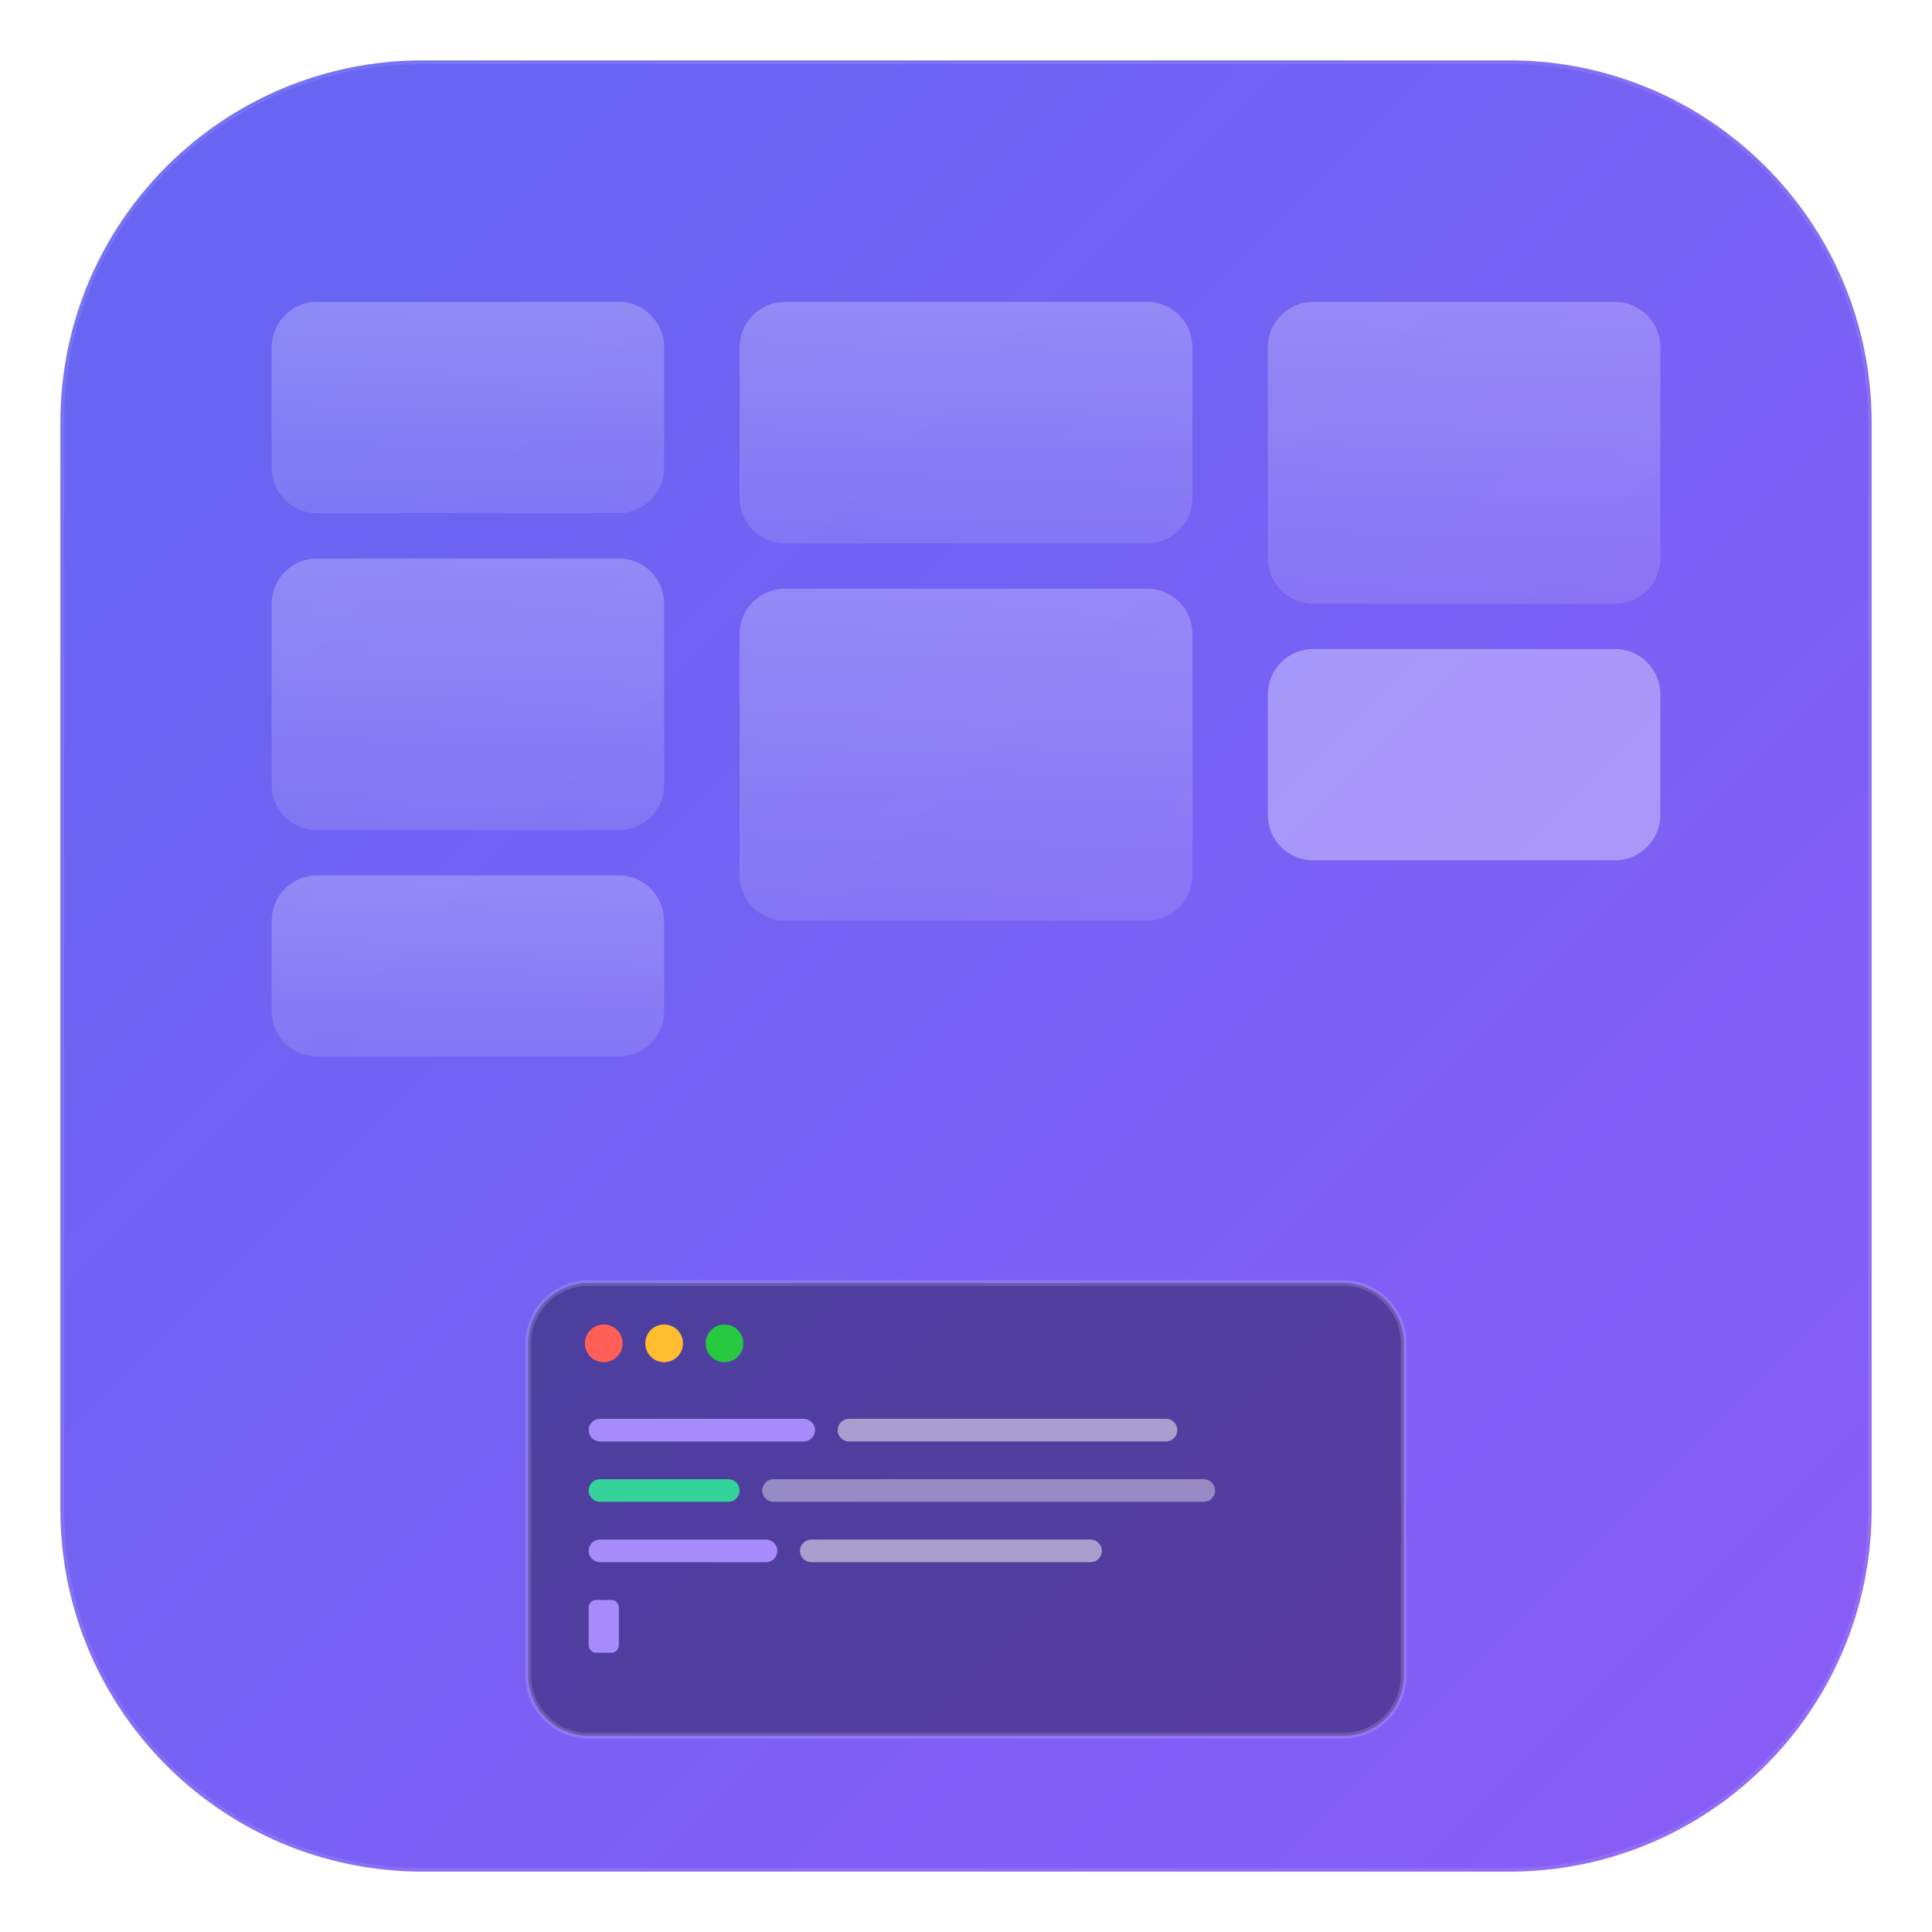
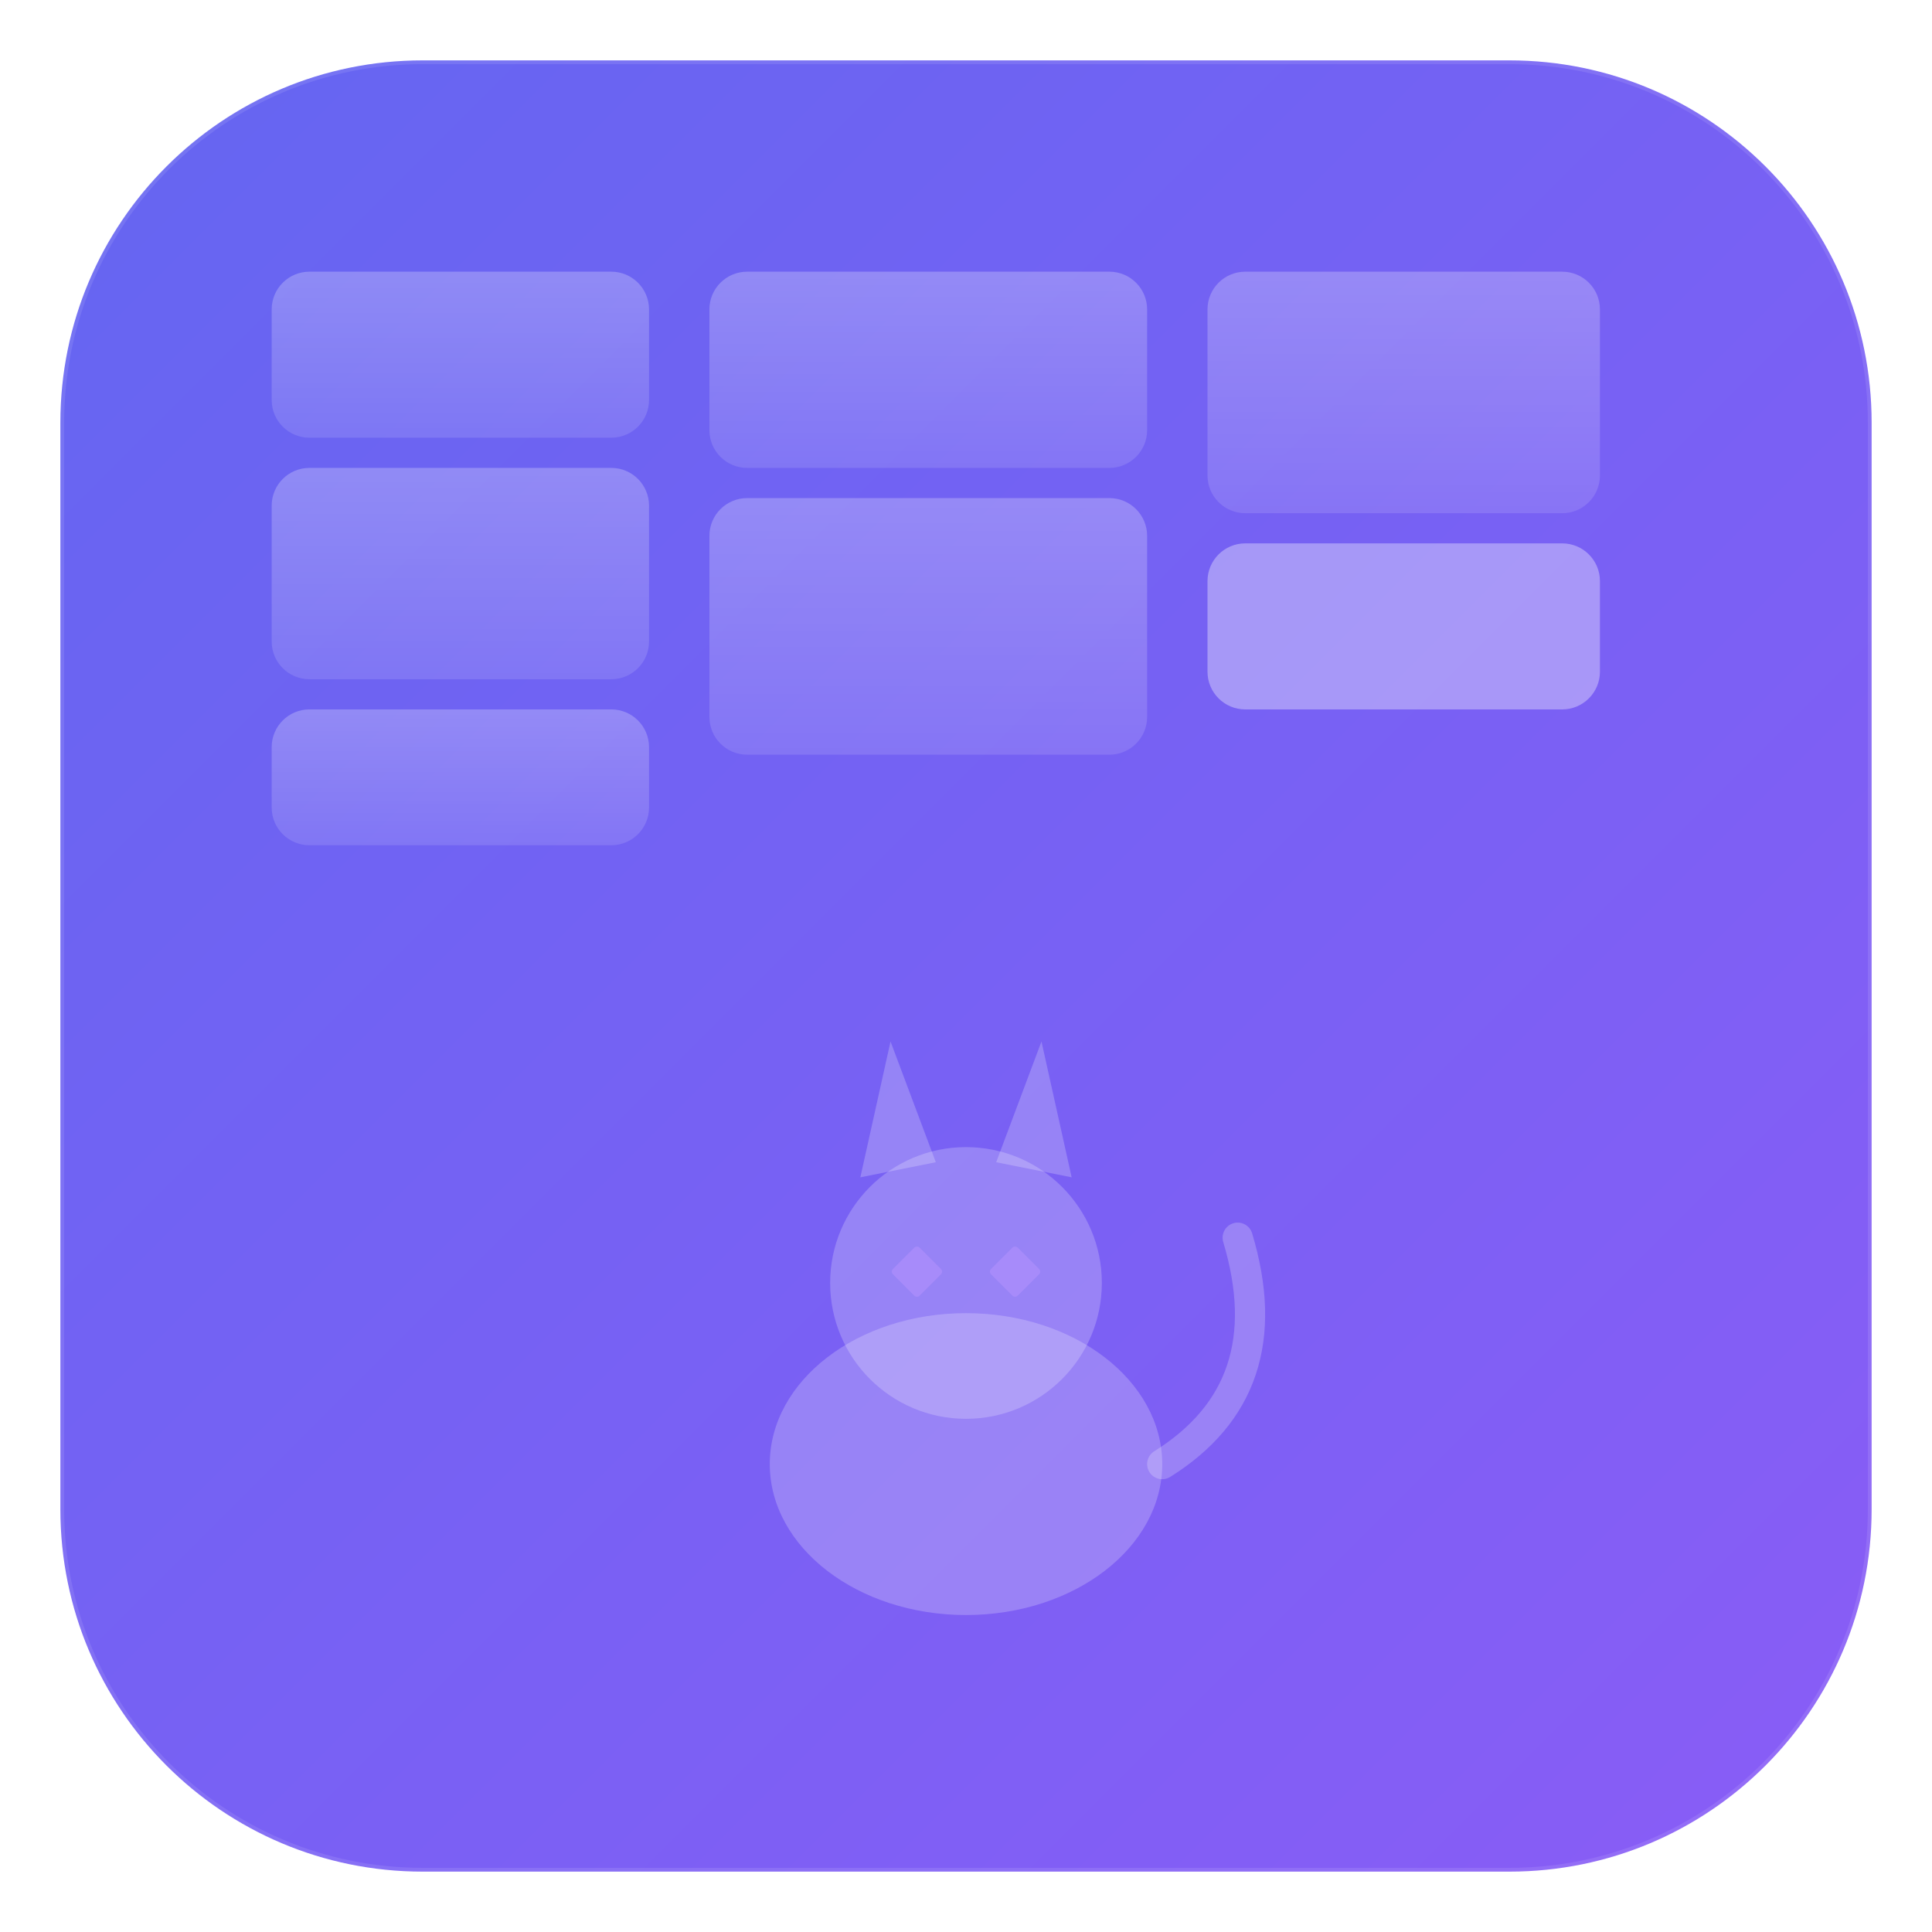
<svg xmlns="http://www.w3.org/2000/svg" viewBox="0 0 512 512" fill="none">
  <defs>
    <linearGradient id="bg" x1="0" y1="0" x2="512" y2="512" gradientUnits="userSpaceOnUse">
      <stop offset="0%" stop-color="#6366F1" />
      <stop offset="100%" stop-color="#8B5CF6" />
    </linearGradient>
    <linearGradient id="card" x1="0" y1="0" x2="0" y2="1">
      <stop offset="0%" stop-color="rgba(255,255,255,0.25)" />
      <stop offset="100%" stop-color="rgba(255,255,255,0.12)" />
    </linearGradient>
-     <linearGradient id="glow" x1="256" y1="300" x2="256" y2="460" gradientUnits="userSpaceOnUse">
-       <stop offset="0%" stop-color="#A78BFA" />
-       <stop offset="100%" stop-color="#6366F1" />
-     </linearGradient>
  </defs>
  <rect x="16" y="16" width="480" height="480" rx="96" fill="url(#bg)" />
  <rect x="16" y="16" width="480" height="480" rx="96" fill="none" stroke="rgba(255,255,255,0.1)" stroke-width="2" />
-   <rect x="72" y="80" width="104" height="56" rx="12" fill="url(#card)" />
-   <rect x="72" y="148" width="104" height="72" rx="12" fill="url(#card)" />
-   <rect x="72" y="232" width="104" height="48" rx="12" fill="url(#card)" />
-   <rect x="196" y="80" width="120" height="64" rx="12" fill="url(#card)" />
-   <rect x="196" y="156" width="120" height="88" rx="12" fill="url(#card)" />
-   <rect x="336" y="80" width="104" height="80" rx="12" fill="url(#card)" />
-   <rect x="336" y="172" width="104" height="56" rx="12" fill="rgba(255,255,255,0.35)" />
-   <g transform="translate(140, 340)">
-     <rect x="0" y="0" width="232" height="120" rx="16" fill="rgba(0,0,0,0.35)" />
-     <rect x="0" y="0" width="232" height="120" rx="16" fill="none" stroke="rgba(255,255,255,0.15)" stroke-width="1.5" />
-     <circle cx="20" cy="16" r="5" fill="#FF5F57" />
-     <circle cx="36" cy="16" r="5" fill="#FEBC2E" />
-     <circle cx="52" cy="16" r="5" fill="#28C840" />
-     <rect x="16" y="36" width="60" height="6" rx="3" fill="#A78BFA" />
-     <rect x="82" y="36" width="90" height="6" rx="3" fill="rgba(255,255,255,0.5)" />
-     <rect x="16" y="52" width="40" height="6" rx="3" fill="#34D399" />
-     <rect x="62" y="52" width="120" height="6" rx="3" fill="rgba(255,255,255,0.4)" />
-     <rect x="16" y="68" width="50" height="6" rx="3" fill="#A78BFA" />
-     <rect x="72" y="68" width="80" height="6" rx="3" fill="rgba(255,255,255,0.5)" />
-     <rect x="16" y="84" width="8" height="14" rx="2" fill="#A78BFA">
-       <animate attributeName="opacity" values="1;0;1" dur="1.2s" repeatCount="indefinite" />
-     </rect>
+   <rect x="72" y="72" width="100" height="44" rx="10" fill="url(#card)" />
+   <rect x="72" y="124" width="100" height="56" rx="10" fill="url(#card)" />
+   <rect x="72" y="188" width="100" height="36" rx="10" fill="url(#card)" />
+   <rect x="188" y="72" width="116" height="52" rx="10" fill="url(#card)" />
+   <rect x="188" y="132" width="116" height="68" rx="10" fill="url(#card)" />
+   <rect x="320" y="72" width="104" height="64" rx="10" fill="url(#card)" />
+   <rect x="320" y="144" width="104" height="44" rx="10" fill="rgba(255,255,255,0.35)" />
+   <g transform="translate(180, 268)">
+     <ellipse cx="76" cy="120" rx="52" ry="40" fill="rgba(255,255,255,0.22)" />
+     <circle cx="76" cy="72" r="36" fill="rgba(255,255,255,0.22)" />
+     <polygon points="48,44 56,8 68,40" fill="rgba(255,255,255,0.22)" />
+     <polygon points="84,40 96,8 104,44" fill="rgba(255,255,255,0.22)" />
+     <rect x="58" y="64" width="10" height="10" rx="1" transform="rotate(45 63 69)" fill="#A78BFA" />
+     <rect x="84" y="64" width="10" height="10" rx="1" transform="rotate(45 89 69)" fill="#A78BFA" />
+     <path d="M128,120 Q160,100 148,60" stroke="rgba(255,255,255,0.22)" stroke-width="8" stroke-linecap="round" fill="none" />
  </g>
</svg>
